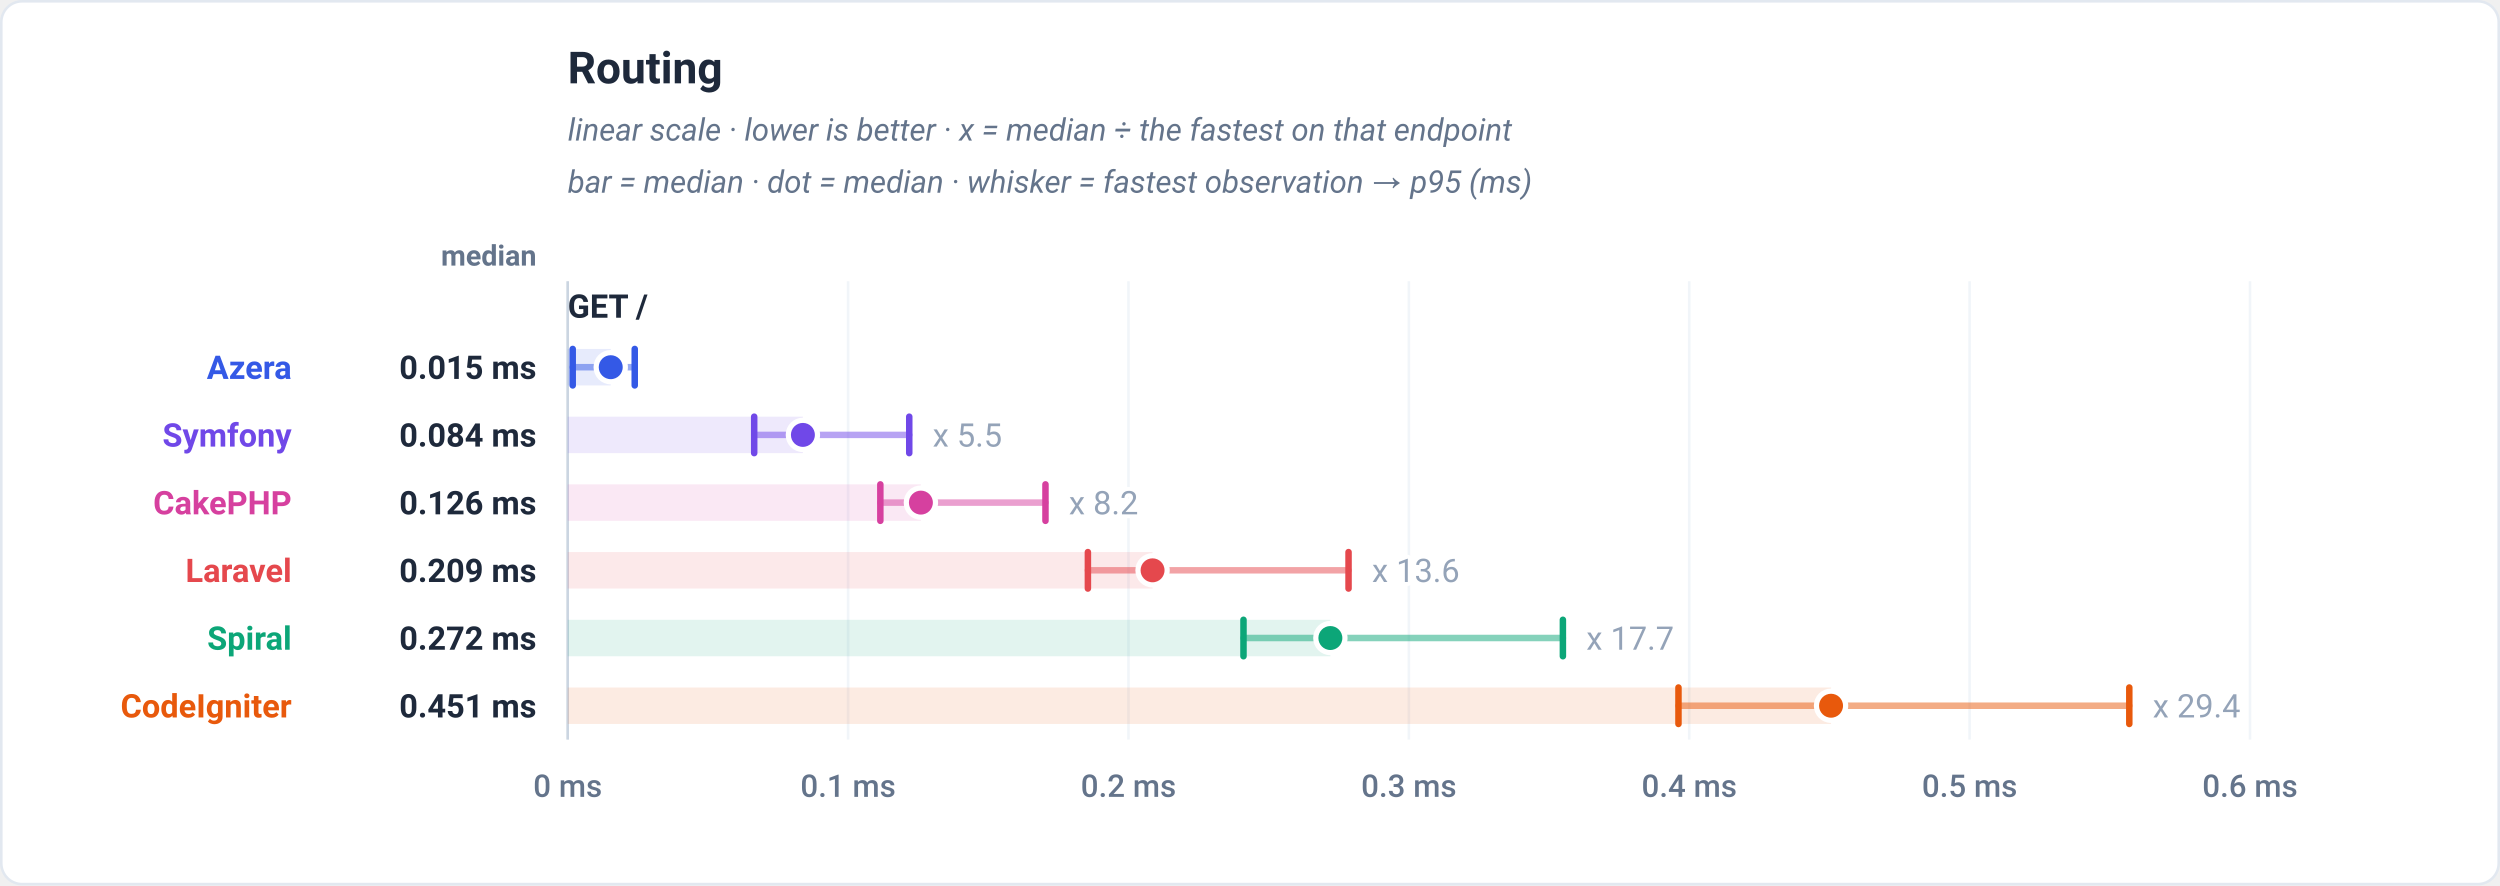
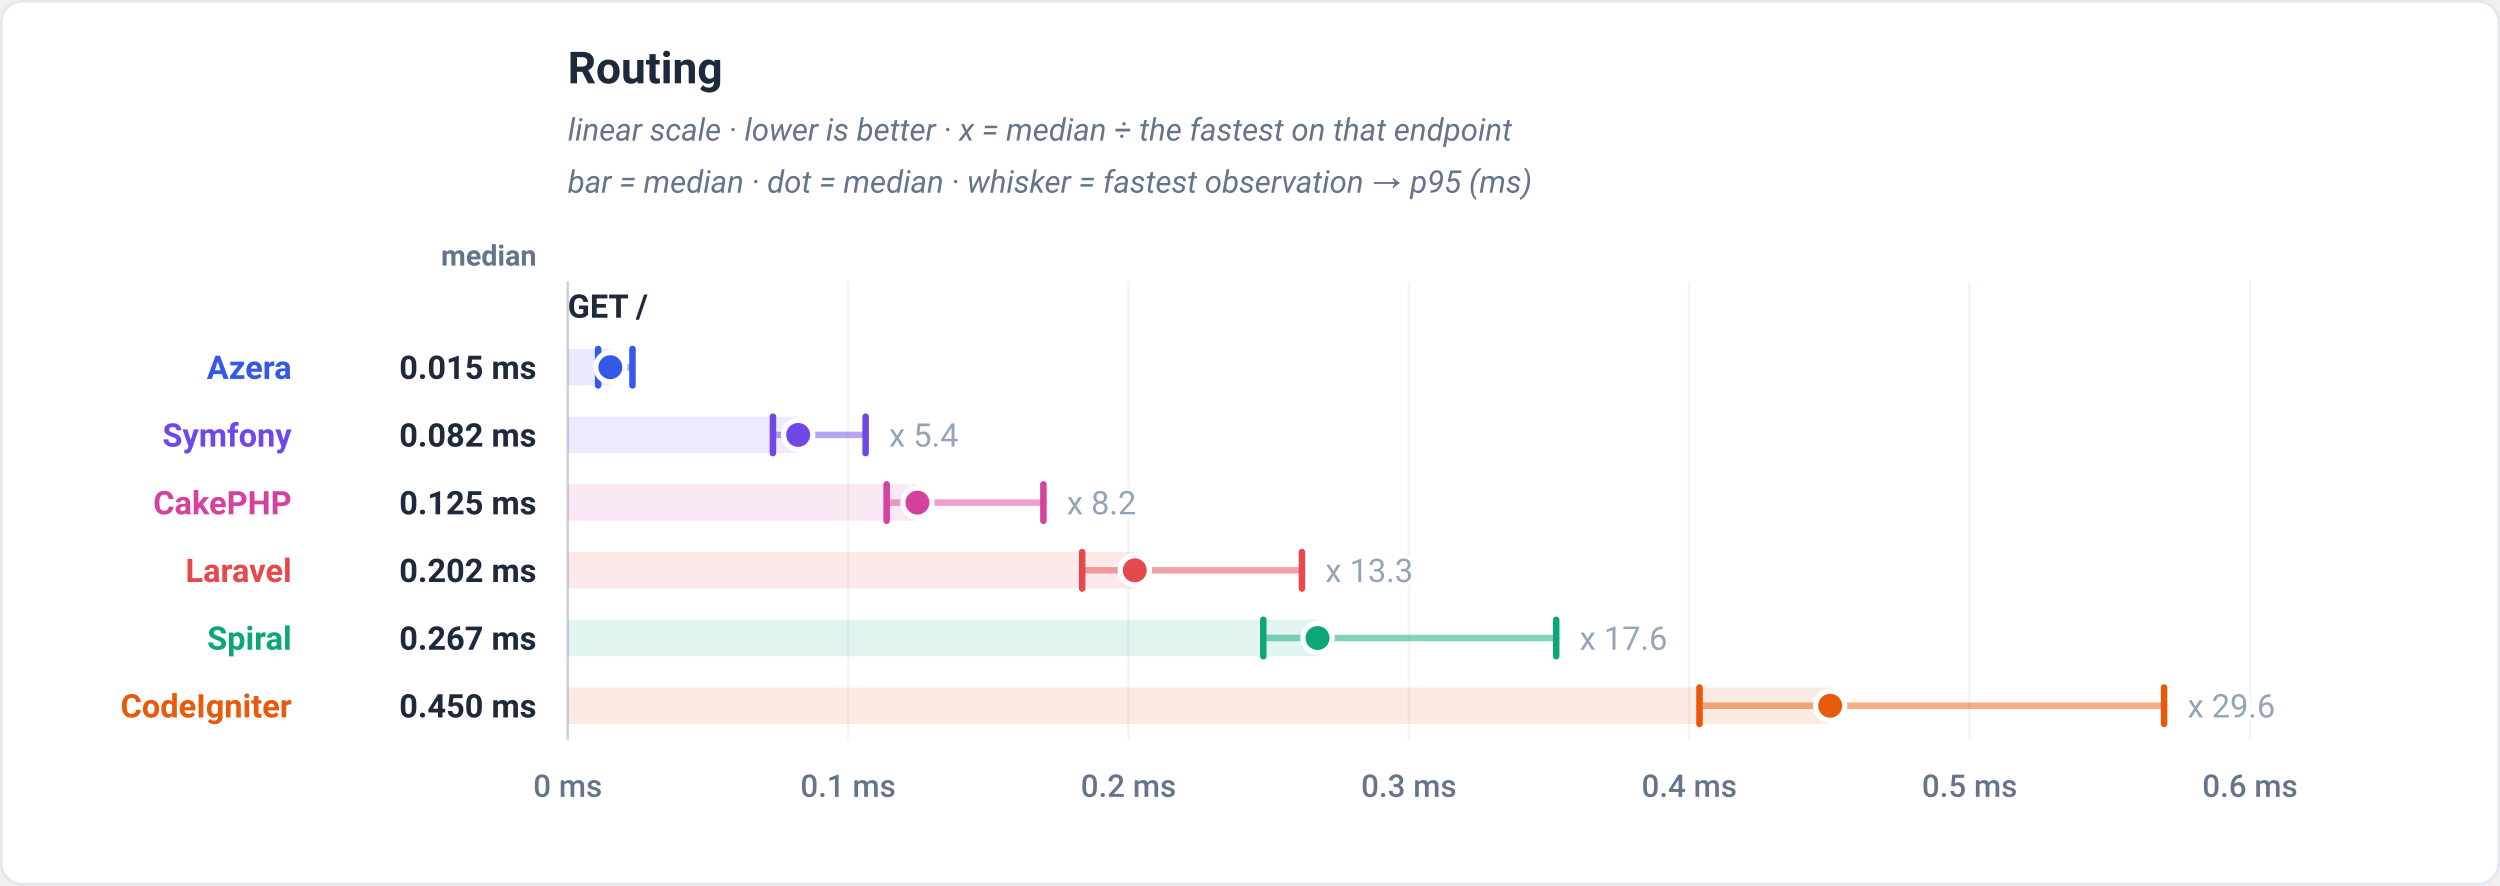
<svg xmlns="http://www.w3.org/2000/svg" viewBox="0 0 960 340" width="960" height="340" role="img" font-family="-apple-system,BlinkMacSystemFont,'Segoe UI',Roboto,Helvetica,Arial,sans-serif">
  <rect x="0.5" y="0.5" width="959" height="339" rx="8" fill="#ffffff" stroke="#e2e8f0" />
  <text x="218" y="32" font-family="-apple-system,BlinkMacSystemFont,'Segoe UI',Roboto,Helvetica,Arial,sans-serif" font-size="17" font-weight="700" fill="#1e293b" text-anchor="start">Routing</text>
  <text x="218" y="54" font-family="-apple-system,BlinkMacSystemFont,'Segoe UI',Roboto,Helvetica,Arial,sans-serif" font-size="12" font-weight="400" fill="#64748b" text-anchor="start" font-style="italic">linear scale · lower is better · x = median ÷ the fastest on that endpoint</text>
  <text x="218" y="74" font-family="-apple-system,BlinkMacSystemFont,'Segoe UI',Roboto,Helvetica,Arial,sans-serif" font-size="12" font-weight="400" fill="#64748b" text-anchor="start" font-style="italic">bar = median · dot = median · whisker = fastest observation → p95 (ms)</text>
  <text x="206" y="102" font-family="-apple-system,BlinkMacSystemFont,'Segoe UI',Roboto,Helvetica,Arial,sans-serif" font-size="11" font-weight="600" fill="#64748b" text-anchor="end">median</text>
  <line x1="218" y1="108" x2="218" y2="284" stroke="#f1f5f9" stroke-width="1" />
  <text x="218" y="306" font-family="-apple-system,BlinkMacSystemFont,'Segoe UI',Roboto,Helvetica,Arial,sans-serif" font-size="12" font-weight="500" fill="#64748b" text-anchor="middle">0 ms</text>
  <line x1="325.67" y1="108" x2="325.67" y2="284" stroke="#f1f5f9" stroke-width="1" />
  <text x="325.67" y="306" font-family="-apple-system,BlinkMacSystemFont,'Segoe UI',Roboto,Helvetica,Arial,sans-serif" font-size="12" font-weight="500" fill="#64748b" text-anchor="middle">0.1 ms</text>
  <line x1="433.33" y1="108" x2="433.33" y2="284" stroke="#f1f5f9" stroke-width="1" />
  <text x="433.33" y="306" font-family="-apple-system,BlinkMacSystemFont,'Segoe UI',Roboto,Helvetica,Arial,sans-serif" font-size="12" font-weight="500" fill="#64748b" text-anchor="middle">0.2 ms</text>
  <line x1="541" y1="108" x2="541" y2="284" stroke="#f1f5f9" stroke-width="1" />
  <text x="541" y="306" font-family="-apple-system,BlinkMacSystemFont,'Segoe UI',Roboto,Helvetica,Arial,sans-serif" font-size="12" font-weight="500" fill="#64748b" text-anchor="middle">0.3 ms</text>
  <line x1="648.67" y1="108" x2="648.67" y2="284" stroke="#f1f5f9" stroke-width="1" />
  <text x="648.67" y="306" font-family="-apple-system,BlinkMacSystemFont,'Segoe UI',Roboto,Helvetica,Arial,sans-serif" font-size="12" font-weight="500" fill="#64748b" text-anchor="middle">0.4 ms</text>
  <line x1="756.33" y1="108" x2="756.33" y2="284" stroke="#f1f5f9" stroke-width="1" />
  <text x="756.33" y="306" font-family="-apple-system,BlinkMacSystemFont,'Segoe UI',Roboto,Helvetica,Arial,sans-serif" font-size="12" font-weight="500" fill="#64748b" text-anchor="middle">0.5 ms</text>
  <line x1="864" y1="108" x2="864" y2="284" stroke="#f1f5f9" stroke-width="1" />
  <text x="864" y="306" font-family="-apple-system,BlinkMacSystemFont,'Segoe UI',Roboto,Helvetica,Arial,sans-serif" font-size="12" font-weight="500" fill="#64748b" text-anchor="middle">0.6 ms</text>
  <line x1="218" y1="108" x2="218" y2="284" stroke="#cbd5e1" stroke-width="1" />
  <text x="218" y="122" font-family="-apple-system,BlinkMacSystemFont,'Segoe UI',Roboto,Helvetica,Arial,sans-serif" font-size="12.5" font-weight="700" fill="#1e293b" text-anchor="start">GET /</text>
-   <rect x="218" y="134" width="16.52" height="14" fill="#3459e6" fill-opacity="0.12" />
-   <line x1="219.92" y1="141" x2="243.74" y2="141" stroke="#3459e6" stroke-width="2.5" stroke-linecap="round" opacity="0.5" />
-   <line x1="219.92" y1="134" x2="219.92" y2="148" stroke="#3459e6" stroke-width="2.5" stroke-linecap="round" />
-   <line x1="243.74" y1="134" x2="243.74" y2="148" stroke="#3459e6" stroke-width="2.5" stroke-linecap="round" />
-   <circle cx="234.52" cy="141" r="5.6" fill="#3459e6" stroke="#ffffff" stroke-width="2" />
+   <rect x="218" y="134" width="16.37" height="14" fill="#3459e6" fill-opacity="0.12" />
+   <line x1="229.68" y1="141" x2="242.87" y2="141" stroke="#3459e6" stroke-width="2.5" stroke-linecap="round" opacity="0.5" />
+   <line x1="229.68" y1="134" x2="229.68" y2="148" stroke="#3459e6" stroke-width="2.5" stroke-linecap="round" />
+   <line x1="242.87" y1="134" x2="242.87" y2="148" stroke="#3459e6" stroke-width="2.5" stroke-linecap="round" />
+   <circle cx="234.37" cy="141" r="5.6" fill="#3459e6" stroke="#ffffff" stroke-width="2" />
  <text x="112" y="145.5" font-family="-apple-system,BlinkMacSystemFont,'Segoe UI',Roboto,Helvetica,Arial,sans-serif" font-size="12.5" font-weight="700" fill="#3459e6" text-anchor="end">Azera</text>
  <text x="206" y="145.5" font-family="-apple-system,BlinkMacSystemFont,'Segoe UI',Roboto,Helvetica,Arial,sans-serif" font-size="12.5" font-weight="700" fill="#1e293b" text-anchor="end">0.015 ms</text>
-   <rect x="218" y="160" width="90.31" height="14" fill="#7048e8" fill-opacity="0.12" />
-   <line x1="289.61" y1="167" x2="349.15" y2="167" stroke="#7048e8" stroke-width="2.5" stroke-linecap="round" opacity="0.5" />
-   <line x1="289.61" y1="160" x2="289.61" y2="174" stroke="#7048e8" stroke-width="2.5" stroke-linecap="round" />
-   <line x1="349.15" y1="160" x2="349.15" y2="174" stroke="#7048e8" stroke-width="2.5" stroke-linecap="round" />
-   <circle cx="308.31" cy="167" r="5.6" fill="#7048e8" stroke="#ffffff" stroke-width="2" />
-   <text x="358.15" y="171.5" font-family="-apple-system,BlinkMacSystemFont,'Segoe UI',Roboto,Helvetica,Arial,sans-serif" font-size="12.5" font-weight="400" fill="#94a3b8" text-anchor="start" stroke="#ffffff" stroke-width="3" paint-order="stroke" stroke-linejoin="round">x 5.5</text>
+   <rect x="218" y="160" width="88.49" height="14" fill="#7048e8" fill-opacity="0.12" />
+   <line x1="296.8" y1="167" x2="332.4" y2="167" stroke="#7048e8" stroke-width="2.5" stroke-linecap="round" opacity="0.5" />
+   <line x1="296.8" y1="160" x2="296.8" y2="174" stroke="#7048e8" stroke-width="2.5" stroke-linecap="round" />
+   <line x1="332.4" y1="160" x2="332.4" y2="174" stroke="#7048e8" stroke-width="2.5" stroke-linecap="round" />
+   <circle cx="306.49" cy="167" r="5.6" fill="#7048e8" stroke="#ffffff" stroke-width="2" />
+   <text x="341.4" y="171.5" font-family="-apple-system,BlinkMacSystemFont,'Segoe UI',Roboto,Helvetica,Arial,sans-serif" font-size="12.5" font-weight="400" fill="#94a3b8" text-anchor="start" stroke="#ffffff" stroke-width="3" paint-order="stroke" stroke-linejoin="round">x 5.4</text>
  <text x="112" y="171.5" font-family="-apple-system,BlinkMacSystemFont,'Segoe UI',Roboto,Helvetica,Arial,sans-serif" font-size="12.5" font-weight="700" fill="#7048e8" text-anchor="end">Symfony</text>
-   <text x="206" y="171.5" font-family="-apple-system,BlinkMacSystemFont,'Segoe UI',Roboto,Helvetica,Arial,sans-serif" font-size="12.5" font-weight="700" fill="#1e293b" text-anchor="end">0.084 ms</text>
-   <rect x="218" y="186" width="135.62" height="14" fill="#d6409f" fill-opacity="0.12" />
-   <line x1="338.05" y1="193" x2="401.46" y2="193" stroke="#d6409f" stroke-width="2.5" stroke-linecap="round" opacity="0.5" />
-   <line x1="338.05" y1="186" x2="338.05" y2="200" stroke="#d6409f" stroke-width="2.5" stroke-linecap="round" />
-   <line x1="401.46" y1="186" x2="401.46" y2="200" stroke="#d6409f" stroke-width="2.5" stroke-linecap="round" />
-   <circle cx="353.62" cy="193" r="5.6" fill="#d6409f" stroke="#ffffff" stroke-width="2" />
-   <text x="410.46" y="197.5" font-family="-apple-system,BlinkMacSystemFont,'Segoe UI',Roboto,Helvetica,Arial,sans-serif" font-size="12.5" font-weight="400" fill="#94a3b8" text-anchor="start" stroke="#ffffff" stroke-width="3" paint-order="stroke" stroke-linejoin="round">x 8.2</text>
+   <text x="206" y="171.5" font-family="-apple-system,BlinkMacSystemFont,'Segoe UI',Roboto,Helvetica,Arial,sans-serif" font-size="12.5" font-weight="700" fill="#1e293b" text-anchor="end">0.082 ms</text>
+   <rect x="218" y="186" width="134.29" height="14" fill="#d6409f" fill-opacity="0.12" />
+   <line x1="340.48" y1="193" x2="400.67" y2="193" stroke="#d6409f" stroke-width="2.5" stroke-linecap="round" opacity="0.5" />
+   <line x1="340.48" y1="186" x2="340.48" y2="200" stroke="#d6409f" stroke-width="2.5" stroke-linecap="round" />
+   <line x1="400.67" y1="186" x2="400.67" y2="200" stroke="#d6409f" stroke-width="2.5" stroke-linecap="round" />
+   <circle cx="352.29" cy="193" r="5.6" fill="#d6409f" stroke="#ffffff" stroke-width="2" />
+   <text x="409.67" y="197.5" font-family="-apple-system,BlinkMacSystemFont,'Segoe UI',Roboto,Helvetica,Arial,sans-serif" font-size="12.5" font-weight="400" fill="#94a3b8" text-anchor="start" stroke="#ffffff" stroke-width="3" paint-order="stroke" stroke-linejoin="round">x 8.2</text>
  <text x="112" y="197.5" font-family="-apple-system,BlinkMacSystemFont,'Segoe UI',Roboto,Helvetica,Arial,sans-serif" font-size="12.5" font-weight="700" fill="#d6409f" text-anchor="end">CakePHP</text>
-   <text x="206" y="197.5" font-family="-apple-system,BlinkMacSystemFont,'Segoe UI',Roboto,Helvetica,Arial,sans-serif" font-size="12.5" font-weight="700" fill="#1e293b" text-anchor="end">0.126 ms</text>
-   <rect x="218" y="212" width="224.58" height="14" fill="#e5484d" fill-opacity="0.12" />
-   <line x1="417.75" y1="219" x2="517.84" y2="219" stroke="#e5484d" stroke-width="2.5" stroke-linecap="round" opacity="0.5" />
-   <line x1="417.75" y1="212" x2="417.75" y2="226" stroke="#e5484d" stroke-width="2.5" stroke-linecap="round" />
-   <line x1="517.84" y1="212" x2="517.84" y2="226" stroke="#e5484d" stroke-width="2.5" stroke-linecap="round" />
-   <circle cx="442.58" cy="219" r="5.6" fill="#e5484d" stroke="#ffffff" stroke-width="2" />
-   <text x="526.84" y="223.5" font-family="-apple-system,BlinkMacSystemFont,'Segoe UI',Roboto,Helvetica,Arial,sans-serif" font-size="12.5" font-weight="400" fill="#94a3b8" text-anchor="start" stroke="#ffffff" stroke-width="3" paint-order="stroke" stroke-linejoin="round">x 13.6</text>
+   <text x="206" y="197.5" font-family="-apple-system,BlinkMacSystemFont,'Segoe UI',Roboto,Helvetica,Arial,sans-serif" font-size="12.5" font-weight="700" fill="#1e293b" text-anchor="end">0.125 ms</text>
+   <rect x="218" y="212" width="217.75" height="14" fill="#e5484d" fill-opacity="0.12" />
+   <line x1="415.55" y1="219" x2="499.95" y2="219" stroke="#e5484d" stroke-width="2.5" stroke-linecap="round" opacity="0.5" />
+   <line x1="415.55" y1="212" x2="415.55" y2="226" stroke="#e5484d" stroke-width="2.5" stroke-linecap="round" />
+   <line x1="499.95" y1="212" x2="499.95" y2="226" stroke="#e5484d" stroke-width="2.5" stroke-linecap="round" />
+   <circle cx="435.75" cy="219" r="5.6" fill="#e5484d" stroke="#ffffff" stroke-width="2" />
+   <text x="508.95" y="223.5" font-family="-apple-system,BlinkMacSystemFont,'Segoe UI',Roboto,Helvetica,Arial,sans-serif" font-size="12.5" font-weight="400" fill="#94a3b8" text-anchor="start" stroke="#ffffff" stroke-width="3" paint-order="stroke" stroke-linejoin="round">x 13.3</text>
  <text x="112" y="223.5" font-family="-apple-system,BlinkMacSystemFont,'Segoe UI',Roboto,Helvetica,Arial,sans-serif" font-size="12.5" font-weight="700" fill="#e5484d" text-anchor="end">Laravel</text>
-   <text x="206" y="223.5" font-family="-apple-system,BlinkMacSystemFont,'Segoe UI',Roboto,Helvetica,Arial,sans-serif" font-size="12.5" font-weight="700" fill="#1e293b" text-anchor="end">0.209 ms</text>
-   <rect x="218" y="238" width="292.86" height="14" fill="#0ca678" fill-opacity="0.12" />
-   <line x1="477.5" y1="245" x2="600.15" y2="245" stroke="#0ca678" stroke-width="2.5" stroke-linecap="round" opacity="0.5" />
-   <line x1="477.5" y1="238" x2="477.5" y2="252" stroke="#0ca678" stroke-width="2.5" stroke-linecap="round" />
-   <line x1="600.15" y1="238" x2="600.15" y2="252" stroke="#0ca678" stroke-width="2.5" stroke-linecap="round" />
-   <circle cx="510.86" cy="245" r="5.6" fill="#0ca678" stroke="#ffffff" stroke-width="2" />
-   <text x="609.15" y="249.5" font-family="-apple-system,BlinkMacSystemFont,'Segoe UI',Roboto,Helvetica,Arial,sans-serif" font-size="12.5" font-weight="400" fill="#94a3b8" text-anchor="start" stroke="#ffffff" stroke-width="3" paint-order="stroke" stroke-linejoin="round">x 17.7</text>
+   <text x="206" y="223.5" font-family="-apple-system,BlinkMacSystemFont,'Segoe UI',Roboto,Helvetica,Arial,sans-serif" font-size="12.5" font-weight="700" fill="#1e293b" text-anchor="end">0.202 ms</text>
+   <rect x="218" y="238" width="287.92" height="14" fill="#0ca678" fill-opacity="0.12" />
+   <line x1="485.1" y1="245" x2="597.58" y2="245" stroke="#0ca678" stroke-width="2.5" stroke-linecap="round" opacity="0.5" />
+   <line x1="485.1" y1="238" x2="485.1" y2="252" stroke="#0ca678" stroke-width="2.5" stroke-linecap="round" />
+   <line x1="597.58" y1="238" x2="597.58" y2="252" stroke="#0ca678" stroke-width="2.5" stroke-linecap="round" />
+   <circle cx="505.92" cy="245" r="5.6" fill="#0ca678" stroke="#ffffff" stroke-width="2" />
+   <text x="606.58" y="249.5" font-family="-apple-system,BlinkMacSystemFont,'Segoe UI',Roboto,Helvetica,Arial,sans-serif" font-size="12.5" font-weight="400" fill="#94a3b8" text-anchor="start" stroke="#ffffff" stroke-width="3" paint-order="stroke" stroke-linejoin="round">x 17.6</text>
  <text x="112" y="249.5" font-family="-apple-system,BlinkMacSystemFont,'Segoe UI',Roboto,Helvetica,Arial,sans-serif" font-size="12.5" font-weight="700" fill="#0ca678" text-anchor="end">Spiral</text>
-   <text x="206" y="249.5" font-family="-apple-system,BlinkMacSystemFont,'Segoe UI',Roboto,Helvetica,Arial,sans-serif" font-size="12.5" font-weight="700" fill="#1e293b" text-anchor="end">0.272 ms</text>
-   <rect x="218" y="264" width="485.12" height="14" fill="#e8590c" fill-opacity="0.12" />
-   <line x1="644.53" y1="271" x2="817.65" y2="271" stroke="#e8590c" stroke-width="2.5" stroke-linecap="round" opacity="0.5" />
-   <line x1="644.53" y1="264" x2="644.53" y2="278" stroke="#e8590c" stroke-width="2.5" stroke-linecap="round" />
-   <line x1="817.65" y1="264" x2="817.65" y2="278" stroke="#e8590c" stroke-width="2.5" stroke-linecap="round" />
-   <circle cx="703.12" cy="271" r="5.6" fill="#e8590c" stroke="#ffffff" stroke-width="2" />
-   <text x="826.65" y="275.5" font-family="-apple-system,BlinkMacSystemFont,'Segoe UI',Roboto,Helvetica,Arial,sans-serif" font-size="12.5" font-weight="400" fill="#94a3b8" text-anchor="start" stroke="#ffffff" stroke-width="3" paint-order="stroke" stroke-linejoin="round">x 29.4</text>
+   <text x="206" y="249.5" font-family="-apple-system,BlinkMacSystemFont,'Segoe UI',Roboto,Helvetica,Arial,sans-serif" font-size="12.5" font-weight="700" fill="#1e293b" text-anchor="end">0.267 ms</text>
+   <rect x="218" y="264" width="484.79" height="14" fill="#e8590c" fill-opacity="0.12" />
+   <line x1="652.6" y1="271" x2="831.01" y2="271" stroke="#e8590c" stroke-width="2.5" stroke-linecap="round" opacity="0.5" />
+   <line x1="652.6" y1="264" x2="652.6" y2="278" stroke="#e8590c" stroke-width="2.5" stroke-linecap="round" />
+   <line x1="831.01" y1="264" x2="831.01" y2="278" stroke="#e8590c" stroke-width="2.5" stroke-linecap="round" />
+   <circle cx="702.79" cy="271" r="5.6" fill="#e8590c" stroke="#ffffff" stroke-width="2" />
+   <text x="840.01" y="275.5" font-family="-apple-system,BlinkMacSystemFont,'Segoe UI',Roboto,Helvetica,Arial,sans-serif" font-size="12.5" font-weight="400" fill="#94a3b8" text-anchor="start" stroke="#ffffff" stroke-width="3" paint-order="stroke" stroke-linejoin="round">x 29.6</text>
  <text x="112" y="275.5" font-family="-apple-system,BlinkMacSystemFont,'Segoe UI',Roboto,Helvetica,Arial,sans-serif" font-size="12.5" font-weight="700" fill="#e8590c" text-anchor="end">CodeIgniter</text>
-   <text x="206" y="275.5" font-family="-apple-system,BlinkMacSystemFont,'Segoe UI',Roboto,Helvetica,Arial,sans-serif" font-size="12.5" font-weight="700" fill="#1e293b" text-anchor="end">0.451 ms</text>
+   <text x="206" y="275.5" font-family="-apple-system,BlinkMacSystemFont,'Segoe UI',Roboto,Helvetica,Arial,sans-serif" font-size="12.5" font-weight="700" fill="#1e293b" text-anchor="end">0.450 ms</text>
</svg>
